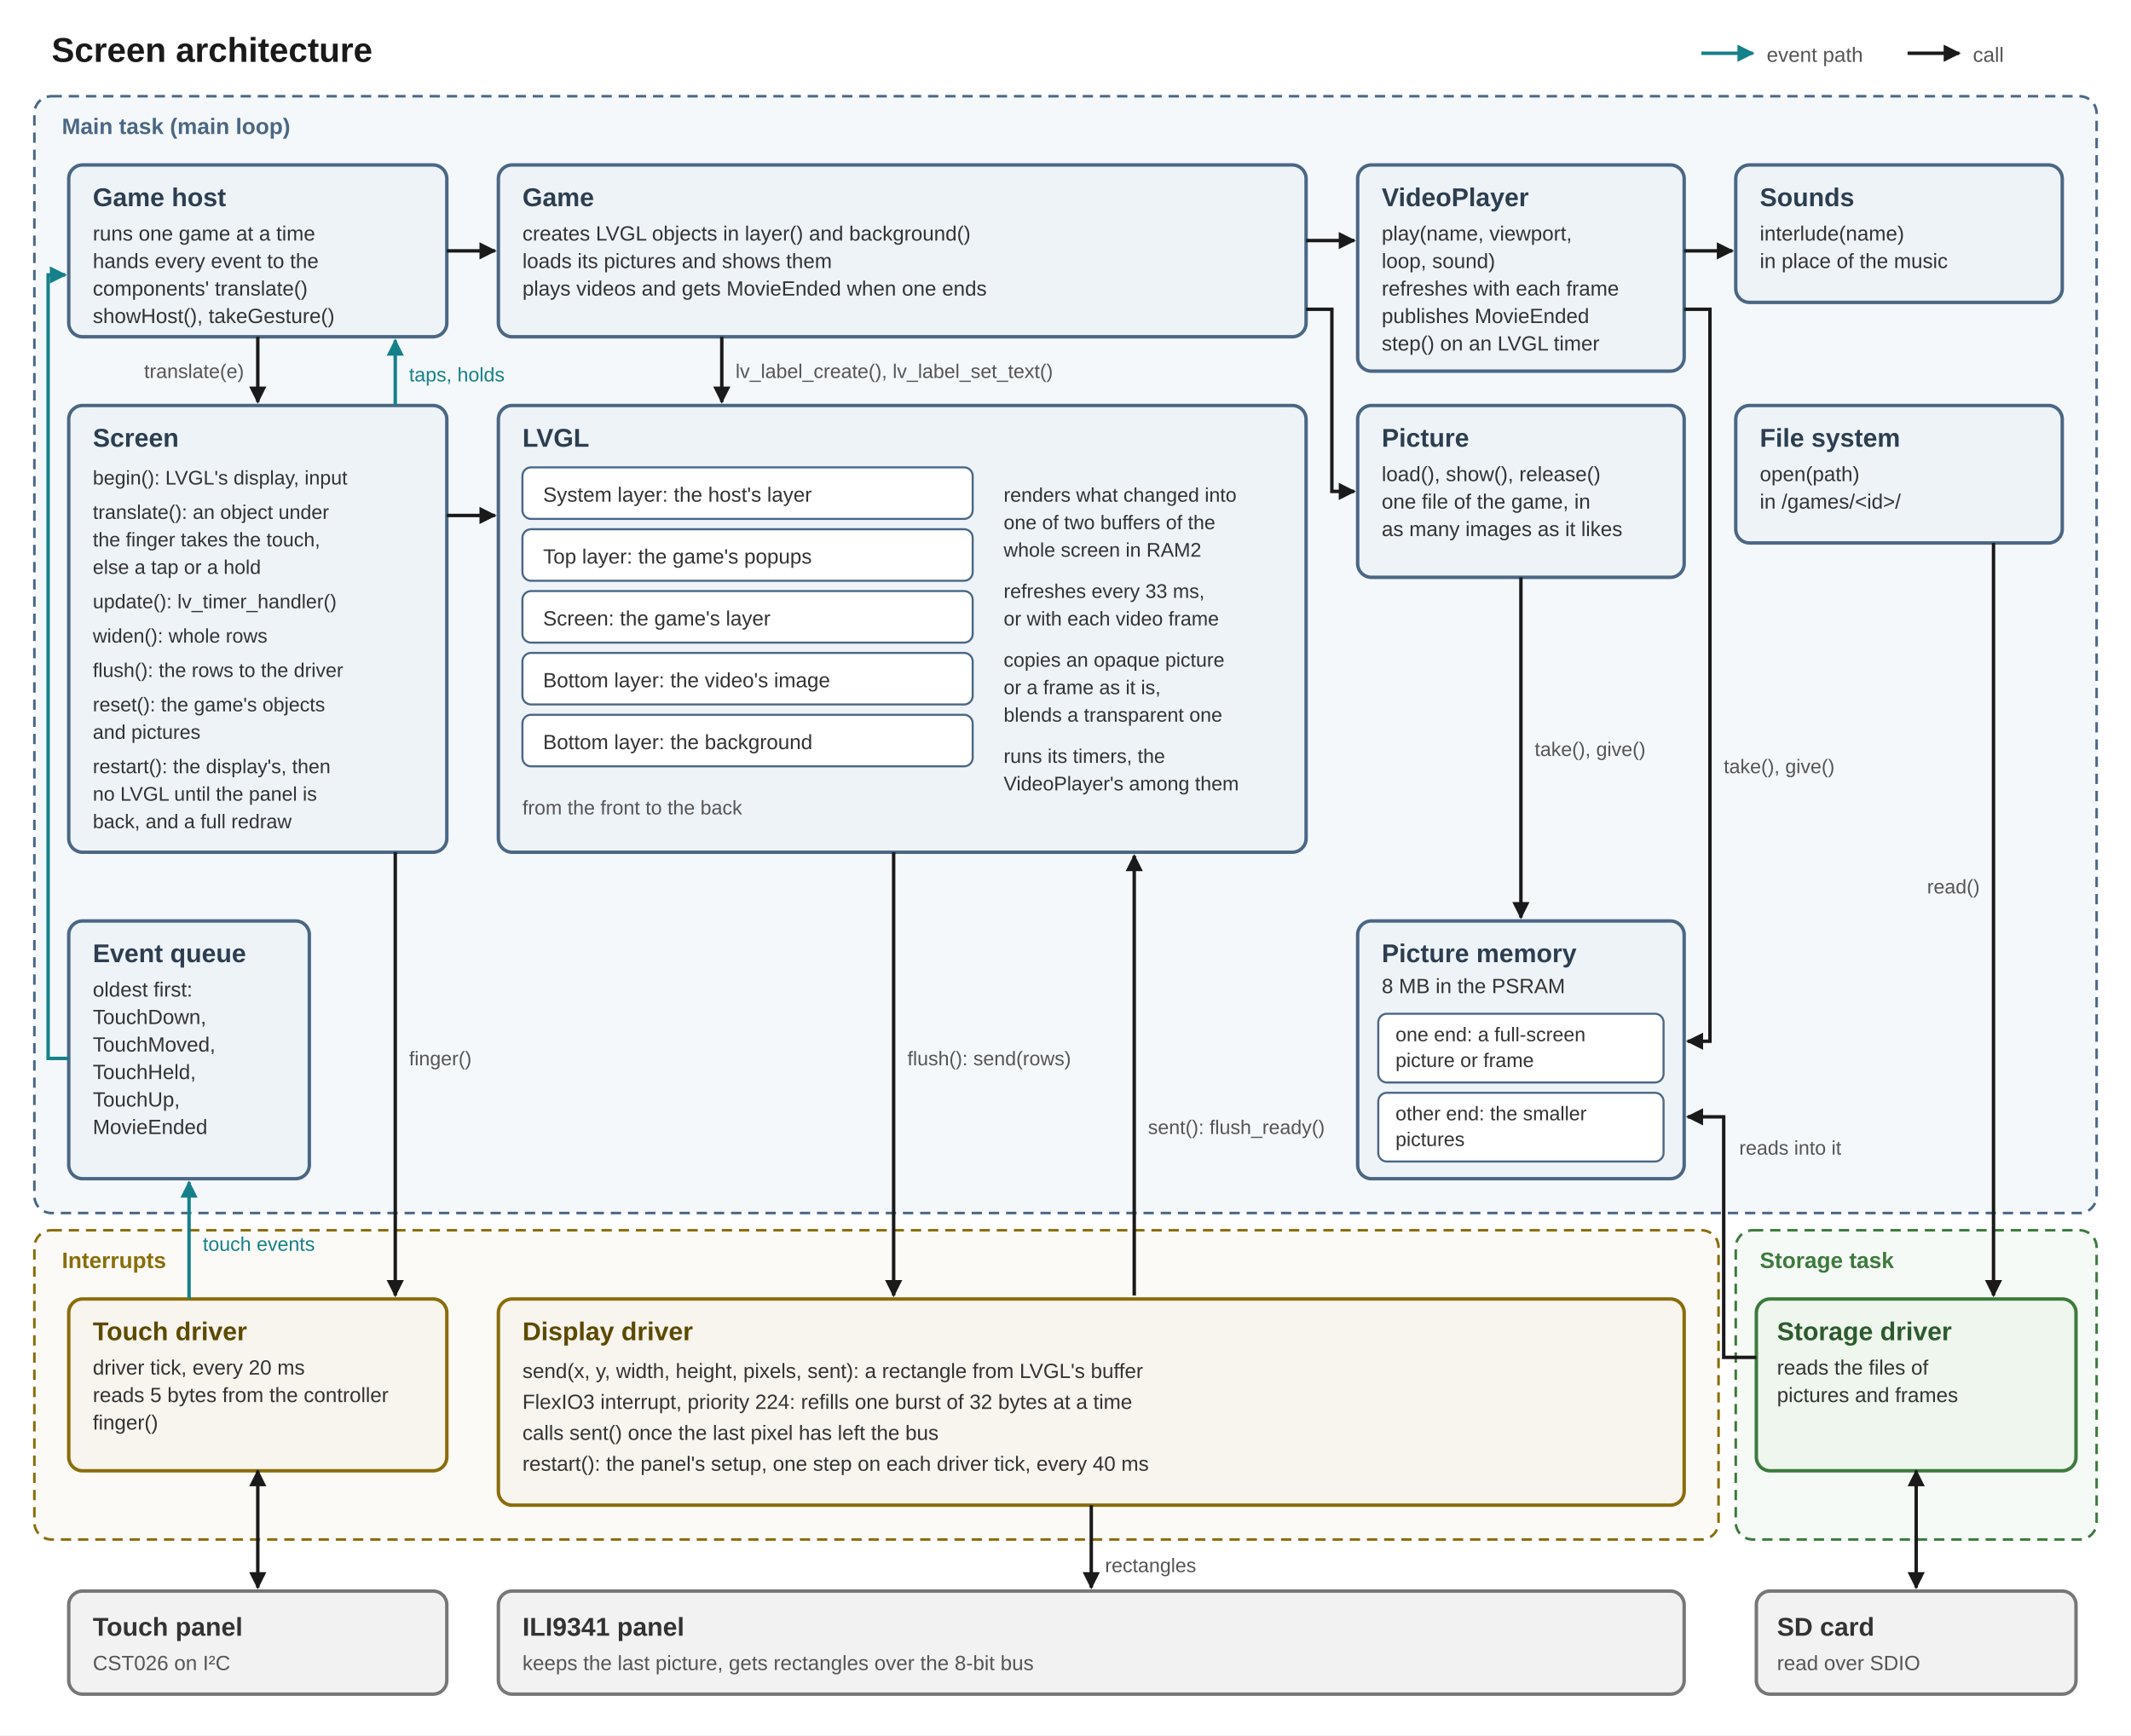
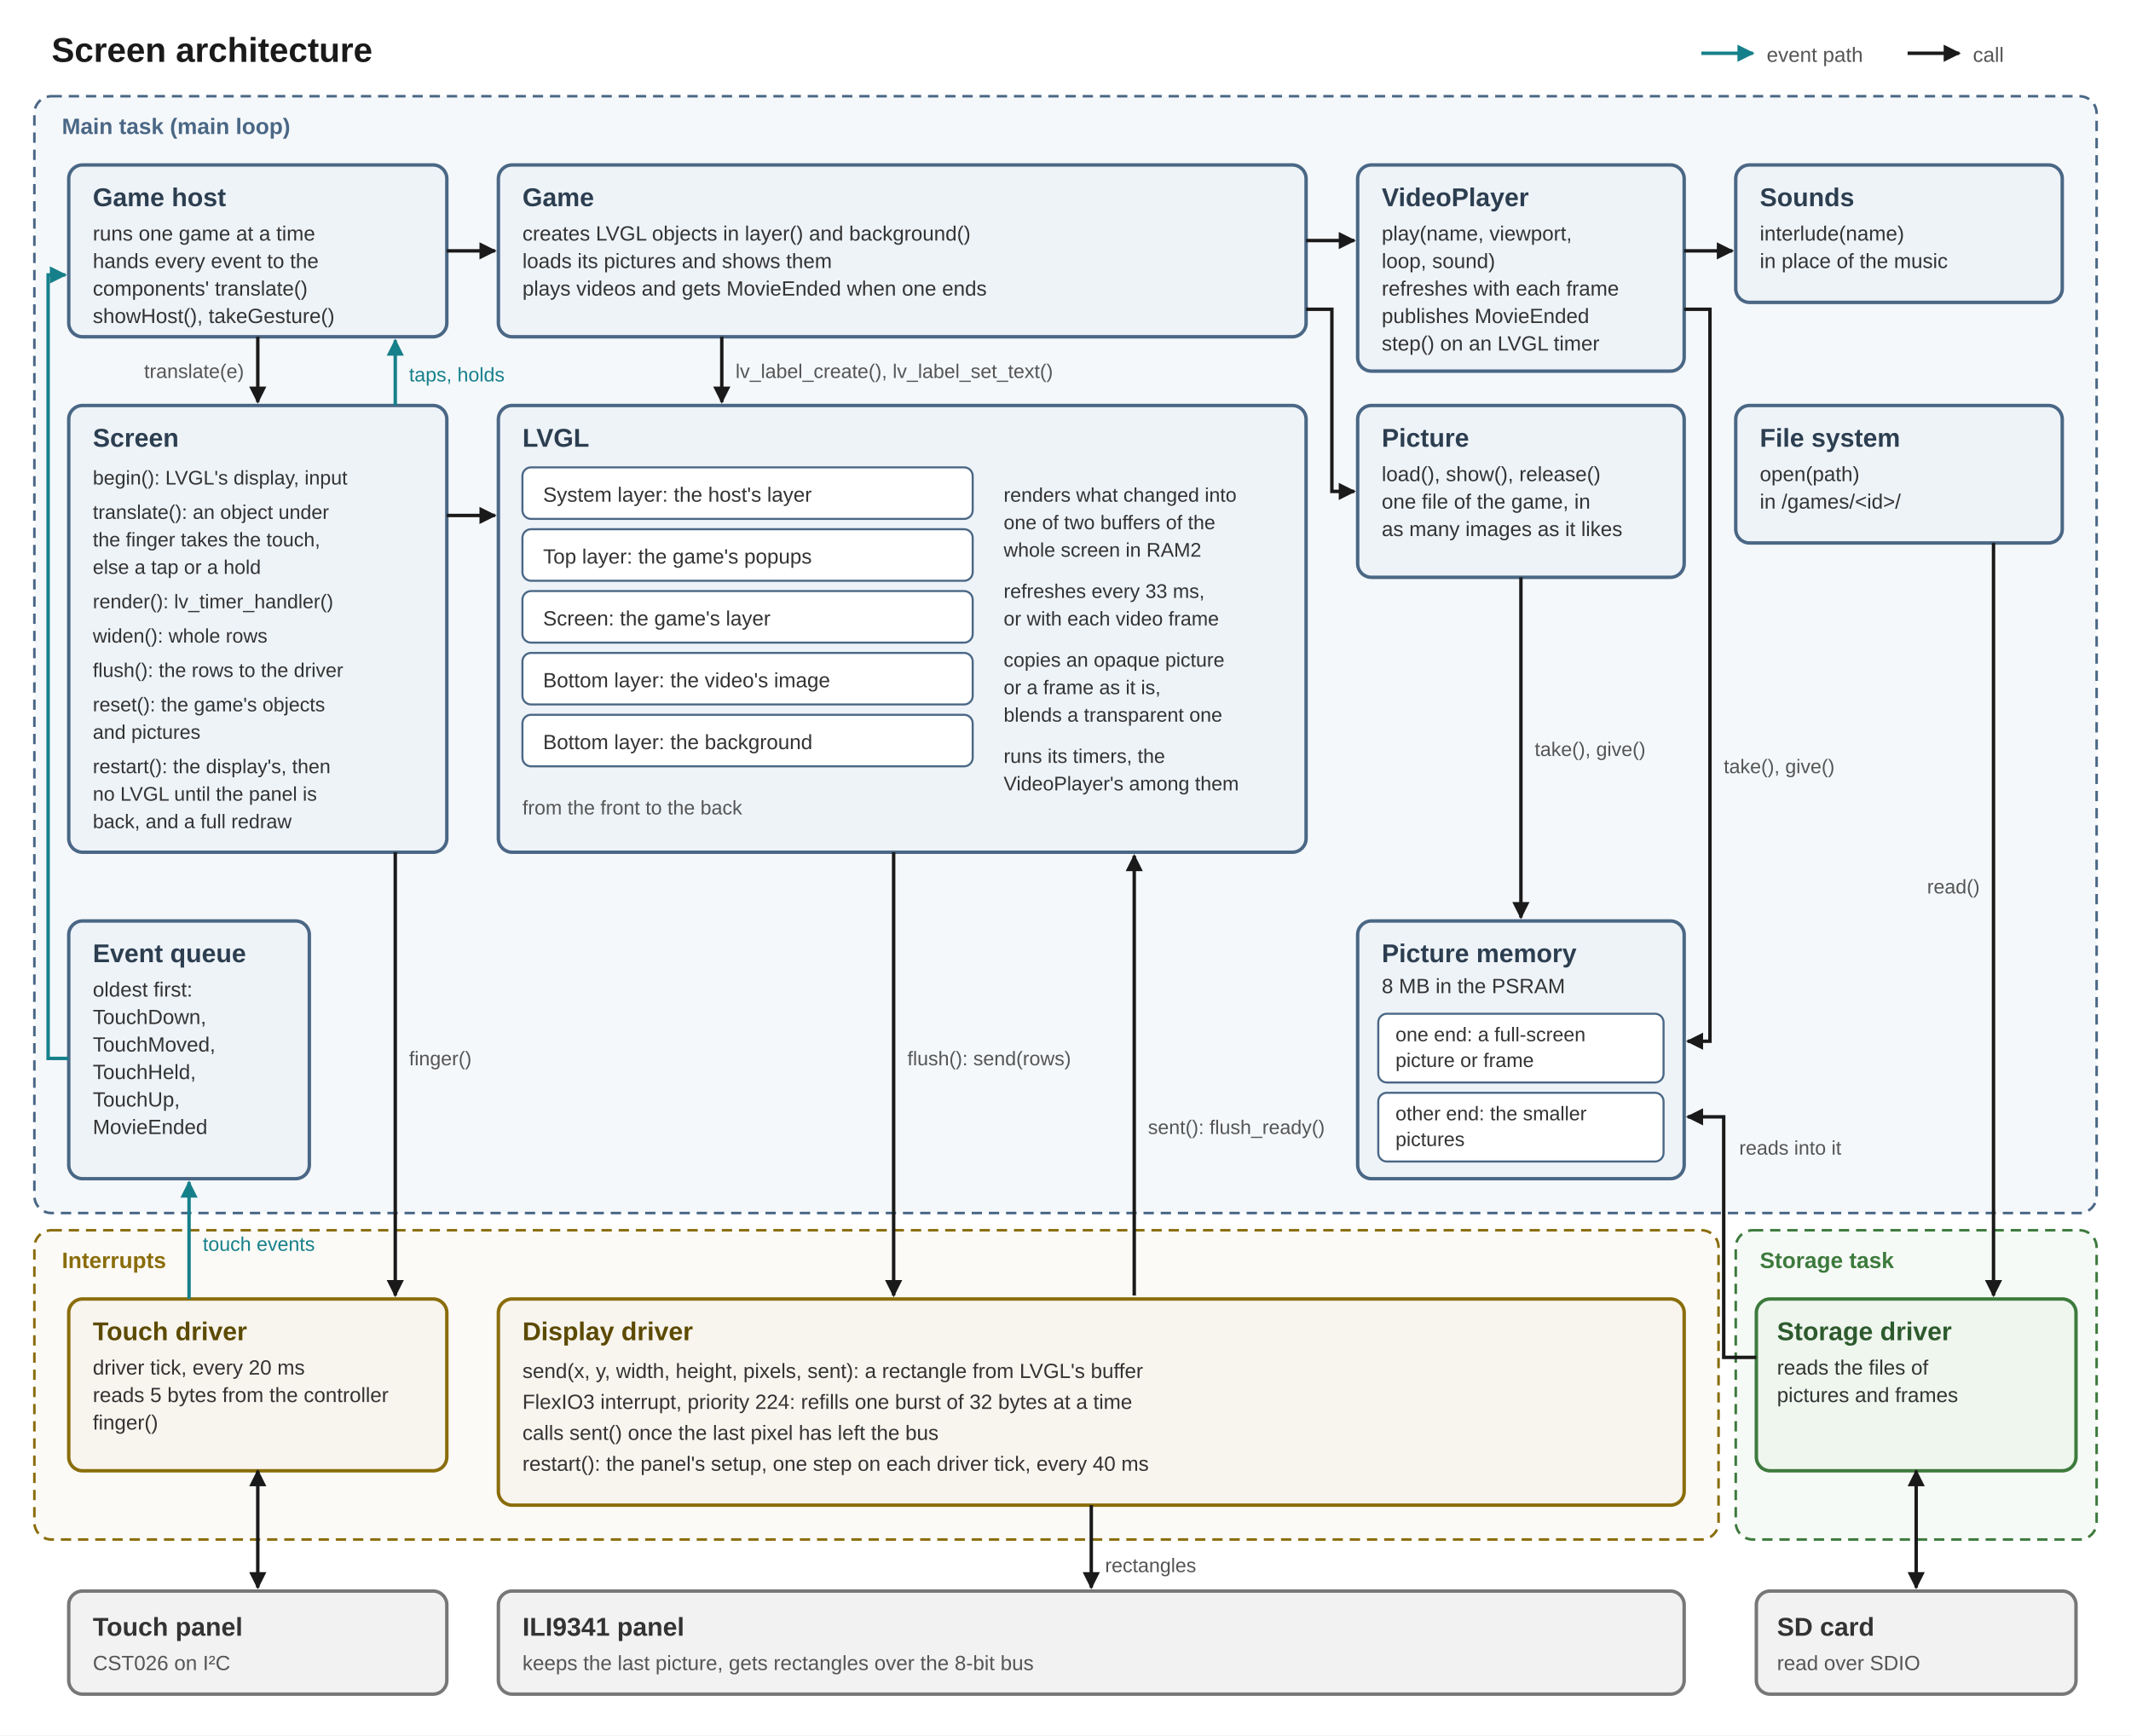
<svg xmlns="http://www.w3.org/2000/svg" viewBox="0 0 1240 1010" font-family="Segoe UI, Arial, sans-serif">
  <defs>
    <marker id="ev" viewBox="0 0 10 10" refX="9" refY="5" markerWidth="5" markerHeight="5" orient="auto-start-reverse">
      <path d="M0 0 L10 5 L0 10 z" fill="#16808a" />
    </marker>
    <marker id="call" viewBox="0 0 10 10" refX="9" refY="5" markerWidth="5" markerHeight="5" orient="auto-start-reverse">
      <path d="M0 0 L10 5 L0 10 z" fill="#1a1a1a" />
    </marker>
  </defs>
  <rect x="0" y="0" width="1240" height="1010" fill="#ffffff" />
  <text x="30" y="36" font-size="20" font-weight="700" fill="#1a1a1a">Screen architecture</text>
  <line x1="990" y1="31" x2="1020" y2="31" stroke="#16808a" stroke-width="2" marker-end="url(#ev)" />
  <text x="1028" y="36" font-size="12" fill="#555">event path</text>
  <line x1="1110" y1="31" x2="1140" y2="31" stroke="#1a1a1a" stroke-width="2" marker-end="url(#call)" />
  <text x="1148" y="36" font-size="12" fill="#555">call</text>
  <rect x="20" y="56" width="1200" height="650" rx="10" fill="#f5f8fb" stroke="#4a6785" stroke-width="1.5" stroke-dasharray="6 4" />
  <text x="36" y="78" font-size="13" font-weight="700" fill="#4a6785">Main task (main loop)</text>
  <rect x="40" y="96" width="220" height="100" rx="8" fill="#eef3f8" stroke="#4a6785" stroke-width="2" />
  <text x="54" y="120" font-size="15" font-weight="700" fill="#2c3e50">Game host</text>
  <text x="54" y="140" font-size="12" fill="#333">runs one game at a time</text>
  <text x="54" y="156" font-size="12" fill="#333">hands every event to the</text>
  <text x="54" y="172" font-size="12" fill="#333">components' translate()</text>
  <text x="54" y="188" font-size="12" fill="#333">showHost(), takeGesture()</text>
  <rect x="290" y="96" width="470" height="100" rx="8" fill="#eef3f8" stroke="#4a6785" stroke-width="2" />
  <text x="304" y="120" font-size="15" font-weight="700" fill="#2c3e50">Game</text>
  <text x="304" y="140" font-size="12" fill="#333">creates LVGL objects in layer() and background()</text>
  <text x="304" y="156" font-size="12" fill="#333">loads its pictures and shows them</text>
  <text x="304" y="172" font-size="12" fill="#333">plays videos and gets MovieEnded when one ends</text>
  <rect x="790" y="96" width="190" height="120" rx="8" fill="#eef3f8" stroke="#4a6785" stroke-width="2" />
  <text x="804" y="120" font-size="15" font-weight="700" fill="#2c3e50">VideoPlayer</text>
  <text x="804" y="140" font-size="12" fill="#333">play(name, viewport,</text>
  <text x="804" y="156" font-size="12" fill="#333">loop, sound)</text>
  <text x="804" y="172" font-size="12" fill="#333">refreshes with each frame</text>
  <text x="804" y="188" font-size="12" fill="#333">publishes MovieEnded</text>
  <text x="804" y="204" font-size="12" fill="#333">step() on an LVGL timer</text>
  <rect x="1010" y="96" width="190" height="80" rx="8" fill="#eef3f8" stroke="#4a6785" stroke-width="2" />
  <text x="1024" y="120" font-size="15" font-weight="700" fill="#2c3e50">Sounds</text>
  <text x="1024" y="140" font-size="12" fill="#333">interlude(name)</text>
  <text x="1024" y="156" font-size="12" fill="#333">in place of the music</text>
  <rect x="40" y="236" width="220" height="260" rx="8" fill="#eef3f8" stroke="#4a6785" stroke-width="2" />
  <text x="54" y="260" font-size="15" font-weight="700" fill="#2c3e50">Screen</text>
  <text x="54" y="282" font-size="11.5" fill="#333">begin(): LVGL's display, input</text>
  <text x="54" y="302" font-size="11.5" fill="#333">translate(): an object under</text>
  <text x="54" y="318" font-size="11.5" fill="#333">the finger takes the touch,</text>
  <text x="54" y="334" font-size="11.5" fill="#333">else a tap or a hold</text>
-   <text x="54" y="354" font-size="11.5" fill="#333">update(): lv_timer_handler()</text>
+   <text x="54" y="354" font-size="11.5" fill="#333">render(): lv_timer_handler()</text>
  <text x="54" y="374" font-size="11.5" fill="#333">widen(): whole rows</text>
  <text x="54" y="394" font-size="11.5" fill="#333">flush(): the rows to the driver</text>
  <text x="54" y="414" font-size="11.5" fill="#333">reset(): the game's objects</text>
  <text x="54" y="430" font-size="11.5" fill="#333">and pictures</text>
  <text x="54" y="450" font-size="11.5" fill="#333">restart(): the display's, then</text>
  <text x="54" y="466" font-size="11.5" fill="#333">no LVGL until the panel is</text>
  <text x="54" y="482" font-size="11.5" fill="#333">back, and a full redraw</text>
  <rect x="290" y="236" width="470" height="260" rx="8" fill="#eef3f8" stroke="#4a6785" stroke-width="2" />
  <text x="304" y="260" font-size="15" font-weight="700" fill="#2c3e50">LVGL</text>
  <rect x="304" y="272" width="262" height="30" rx="5" fill="#ffffff" stroke="#4a6785" stroke-width="1.2" />
  <text x="316" y="292" font-size="12" fill="#333">System layer: the host's layer</text>
  <rect x="304" y="308" width="262" height="30" rx="5" fill="#ffffff" stroke="#4a6785" stroke-width="1.2" />
  <text x="316" y="328" font-size="12" fill="#333">Top layer: the game's popups</text>
  <rect x="304" y="344" width="262" height="30" rx="5" fill="#ffffff" stroke="#4a6785" stroke-width="1.2" />
  <text x="316" y="364" font-size="12" fill="#333">Screen: the game's layer</text>
  <rect x="304" y="380" width="262" height="30" rx="5" fill="#ffffff" stroke="#4a6785" stroke-width="1.2" />
  <text x="316" y="400" font-size="12" fill="#333">Bottom layer: the video's image</text>
  <rect x="304" y="416" width="262" height="30" rx="5" fill="#ffffff" stroke="#4a6785" stroke-width="1.2" />
  <text x="316" y="436" font-size="12" fill="#333">Bottom layer: the background</text>
  <text x="304" y="474" font-size="11.5" fill="#555">from the front to the back</text>
  <text x="584" y="292" font-size="11.5" fill="#333">renders what changed into</text>
  <text x="584" y="308" font-size="11.5" fill="#333">one of two buffers of the</text>
  <text x="584" y="324" font-size="11.5" fill="#333">whole screen in RAM2</text>
  <text x="584" y="348" font-size="11.5" fill="#333" data-fig="t_refr">refreshes every 33 ms,</text>
  <text x="584" y="364" font-size="11.5" fill="#333">or with each video frame</text>
  <text x="584" y="388" font-size="11.5" fill="#333">copies an opaque picture</text>
  <text x="584" y="404" font-size="11.5" fill="#333">or a frame as it is,</text>
  <text x="584" y="420" font-size="11.5" fill="#333">blends a transparent one</text>
  <text x="584" y="444" font-size="11.5" fill="#333">runs its timers, the</text>
  <text x="584" y="460" font-size="11.5" fill="#333">VideoPlayer's among them</text>
  <rect x="790" y="236" width="190" height="100" rx="8" fill="#eef3f8" stroke="#4a6785" stroke-width="2" />
  <text x="804" y="260" font-size="15" font-weight="700" fill="#2c3e50">Picture</text>
  <text x="804" y="280" font-size="12" fill="#333">load(), show(), release()</text>
  <text x="804" y="296" font-size="12" fill="#333">one file of the game, in</text>
  <text x="804" y="312" font-size="12" fill="#333">as many images as it likes</text>
  <rect x="1010" y="236" width="190" height="80" rx="8" fill="#eef3f8" stroke="#4a6785" stroke-width="2" />
  <text x="1024" y="260" font-size="15" font-weight="700" fill="#2c3e50">File system</text>
  <text x="1024" y="280" font-size="12" fill="#333">open(path)</text>
  <text x="1024" y="296" font-size="12" fill="#333">in /games/&lt;id&gt;/</text>
  <rect x="40" y="536" width="140" height="150" rx="8" fill="#eef3f8" stroke="#4a6785" stroke-width="2" />
  <text x="54" y="560" font-size="15" font-weight="700" fill="#2c3e50">Event queue</text>
  <text x="54" y="580" font-size="12" fill="#333">oldest first:</text>
  <text x="54" y="596" font-size="12" fill="#333">TouchDown,</text>
  <text x="54" y="612" font-size="12" fill="#333">TouchMoved,</text>
  <text x="54" y="628" font-size="12" fill="#333">TouchHeld,</text>
  <text x="54" y="644" font-size="12" fill="#333">TouchUp,</text>
  <text x="54" y="660" font-size="12" fill="#333">MovieEnded</text>
  <rect x="790" y="536" width="190" height="150" rx="8" fill="#eef3f8" stroke="#4a6785" stroke-width="2" />
  <text x="804" y="560" font-size="15" font-weight="700" fill="#2c3e50">Picture memory</text>
  <text x="804" y="578" font-size="12" fill="#333" data-fig="b_pictures">8 MB in the PSRAM</text>
  <rect x="802" y="590" width="166" height="40" rx="5" fill="#ffffff" stroke="#4a6785" stroke-width="1.2" />
  <text x="812" y="606" font-size="11.5" fill="#333">one end: a full-screen</text>
  <text x="812" y="621" font-size="11.5" fill="#333">picture or frame</text>
  <rect x="802" y="636" width="166" height="40" rx="5" fill="#ffffff" stroke="#4a6785" stroke-width="1.2" />
  <text x="812" y="652" font-size="11.5" fill="#333">other end: the smaller</text>
  <text x="812" y="667" font-size="11.5" fill="#333">pictures</text>
  <rect x="20" y="716" width="980" height="180" rx="10" fill="#fcfaf6" stroke="#8a6d0b" stroke-width="1.5" stroke-dasharray="6 4" />
  <text x="36" y="738" font-size="13" font-weight="700" fill="#8a6d0b">Interrupts</text>
  <rect x="40" y="756" width="220" height="100" rx="8" fill="#f8f4ee" stroke="#8a6d0b" stroke-width="2" />
  <text x="54" y="780" font-size="15" font-weight="700" fill="#5c4a00">Touch driver</text>
  <text x="54" y="800" font-size="12" fill="#333" data-fig="t_ttick">driver tick, every 20 ms</text>
  <text x="54" y="816" font-size="12" fill="#333" data-fig="n_touch_data">reads 5 bytes from the controller</text>
  <text x="54" y="832" font-size="12" fill="#333">finger()</text>
  <rect x="290" y="756" width="690" height="120" rx="8" fill="#f8f4ee" stroke="#8a6d0b" stroke-width="2" />
  <text x="304" y="780" font-size="15" font-weight="700" fill="#5c4a00">Display driver</text>
  <text x="304" y="802" font-size="12" fill="#333">send(x, y, width, height, pixels, sent): a rectangle from LVGL's buffer</text>
  <text x="304" y="820" font-size="12" fill="#333" data-fig="n_burst">FlexIO3 interrupt, priority 224: refills one burst of 32 bytes at a time</text>
  <text x="304" y="838" font-size="12" fill="#333">calls sent() once the last pixel has left the bus</text>
  <text x="304" y="856" font-size="12" fill="#333" data-fig="t_dtick">restart(): the panel's setup, one step on each driver tick, every 40 ms</text>
  <rect x="1010" y="716" width="210" height="180" rx="10" fill="#f6faf6" stroke="#3d7a3d" stroke-width="1.5" stroke-dasharray="6 4" />
  <text x="1024" y="738" font-size="13" font-weight="700" fill="#3d7a3d">Storage task</text>
  <rect x="1022" y="756" width="186" height="100" rx="8" fill="#eef6ee" stroke="#3d7a3d" stroke-width="2" />
  <text x="1034" y="780" font-size="15" font-weight="700" fill="#2d5a2d">Storage driver</text>
  <text x="1034" y="800" font-size="12" fill="#333">reads the files of</text>
  <text x="1034" y="816" font-size="12" fill="#333">pictures and frames</text>
  <rect x="40" y="926" width="220" height="60" rx="8" fill="#f2f2f2" stroke="#777" stroke-width="2" />
  <text x="54" y="952" font-size="15" font-weight="700" fill="#333">Touch panel</text>
  <text x="54" y="972" font-size="12" fill="#555">CST026 on I²C</text>
  <rect x="290" y="926" width="690" height="60" rx="8" fill="#f2f2f2" stroke="#777" stroke-width="2" />
  <text x="304" y="952" font-size="15" font-weight="700" fill="#333">ILI9341 panel</text>
  <text x="304" y="972" font-size="12" fill="#555">keeps the last picture, gets rectangles over the 8-bit bus</text>
  <rect x="1022" y="926" width="186" height="60" rx="8" fill="#f2f2f2" stroke="#777" stroke-width="2" />
  <text x="1034" y="952" font-size="15" font-weight="700" fill="#333">SD card</text>
  <text x="1034" y="972" font-size="12" fill="#555">read over SDIO</text>
  <line x1="260" y1="146" x2="288" y2="146" stroke="#1a1a1a" stroke-width="2" marker-end="url(#call)" />
  <line x1="150" y1="196" x2="150" y2="234" stroke="#1a1a1a" stroke-width="2" marker-end="url(#call)" />
  <text x="142" y="220" text-anchor="end" font-size="11.5" fill="#555">translate(e)</text>
  <line x1="420" y1="196" x2="420" y2="234" stroke="#1a1a1a" stroke-width="2" marker-end="url(#call)" />
  <text x="428" y="220" font-size="11.5" fill="#555">lv_label_create(), lv_label_set_text()</text>
  <line x1="760" y1="140" x2="788" y2="140" stroke="#1a1a1a" stroke-width="2" marker-end="url(#call)" />
  <path d="M760 180 H775 V286 H788" fill="none" stroke="#1a1a1a" stroke-width="2" marker-end="url(#call)" />
  <line x1="980" y1="146" x2="1008" y2="146" stroke="#1a1a1a" stroke-width="2" marker-end="url(#call)" />
  <line x1="260" y1="300" x2="288" y2="300" stroke="#1a1a1a" stroke-width="2" marker-end="url(#call)" />
  <line x1="885" y1="336" x2="885" y2="534" stroke="#1a1a1a" stroke-width="2" marker-end="url(#call)" />
  <text x="893" y="440" font-size="11.5" fill="#555">take(), give()</text>
  <path d="M980 180 H995 V606 H982" fill="none" stroke="#1a1a1a" stroke-width="2" marker-end="url(#call)" />
  <text x="1003" y="450" font-size="11.5" fill="#555">take(), give()</text>
  <line x1="520" y1="496" x2="520" y2="754" stroke="#1a1a1a" stroke-width="2" marker-end="url(#call)" />
  <text x="528" y="620" font-size="11.5" fill="#555">flush(): send(rows)</text>
  <line x1="660" y1="754" x2="660" y2="498" stroke="#1a1a1a" stroke-width="2" marker-end="url(#call)" />
  <text x="668" y="660" font-size="11.5" fill="#555">sent(): flush_ready()</text>
  <line x1="230" y1="496" x2="230" y2="754" stroke="#1a1a1a" stroke-width="2" marker-end="url(#call)" />
  <text x="238" y="620" font-size="11.5" fill="#555">finger()</text>
  <line x1="150" y1="856" x2="150" y2="924" stroke="#1a1a1a" stroke-width="2" marker-start="url(#call)" marker-end="url(#call)" />
  <line x1="635" y1="876" x2="635" y2="924" stroke="#1a1a1a" stroke-width="2" marker-end="url(#call)" />
  <text x="643" y="915" font-size="11.5" fill="#555">rectangles</text>
  <path d="M1160 316 V754" fill="none" stroke="#1a1a1a" stroke-width="2" marker-end="url(#call)" />
  <text x="1152" y="520" text-anchor="end" font-size="11.5" fill="#555">read()</text>
  <path d="M1022 790 H1003 V650 H982" fill="none" stroke="#1a1a1a" stroke-width="2" marker-end="url(#call)" />
  <text x="1012" y="672" font-size="11.5" fill="#555">reads into it</text>
  <line x1="1115" y1="856" x2="1115" y2="924" stroke="#1a1a1a" stroke-width="2" marker-start="url(#call)" marker-end="url(#call)" />
  <line x1="110" y1="756" x2="110" y2="688" stroke="#16808a" stroke-width="2" marker-end="url(#ev)" />
  <text x="118" y="728" font-size="11.5" fill="#16808a">touch events</text>
  <path d="M40 616 H28 V160 H38" fill="none" stroke="#16808a" stroke-width="2" marker-end="url(#ev)" />
  <line x1="230" y1="236" x2="230" y2="198" stroke="#16808a" stroke-width="2" marker-end="url(#ev)" />
  <text x="238" y="222" font-size="11.5" fill="#16808a">taps, holds</text>
</svg>
